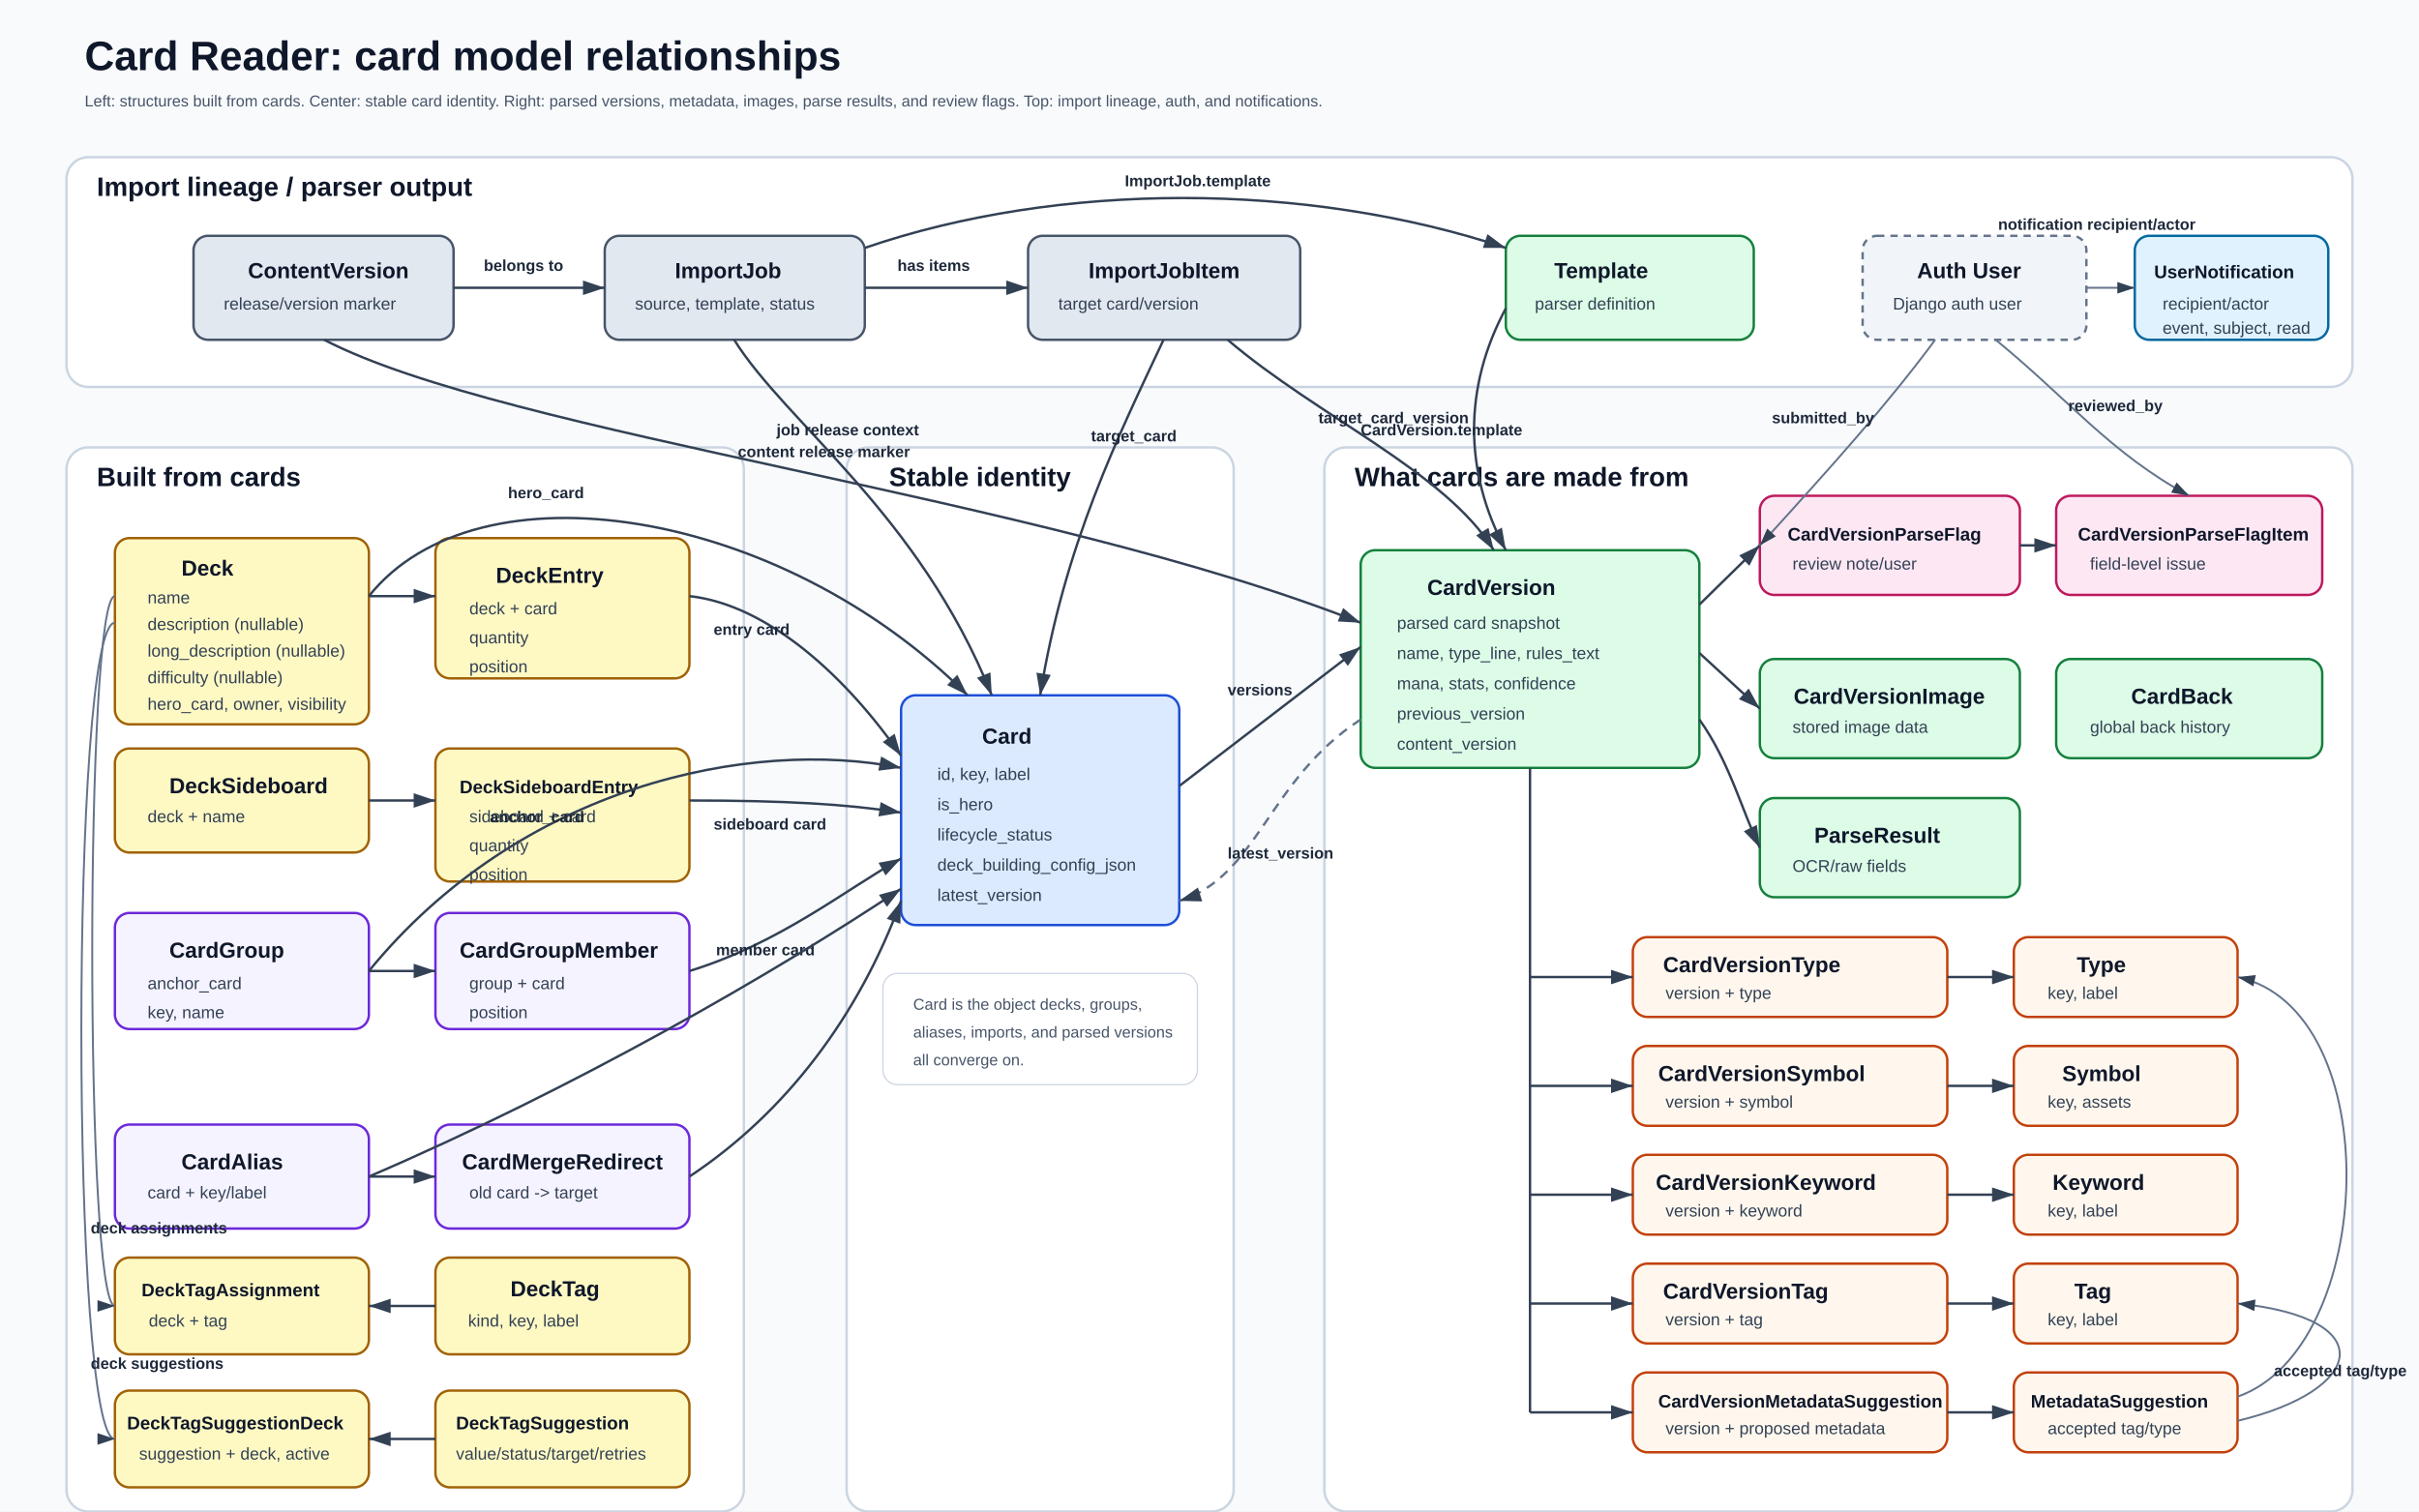
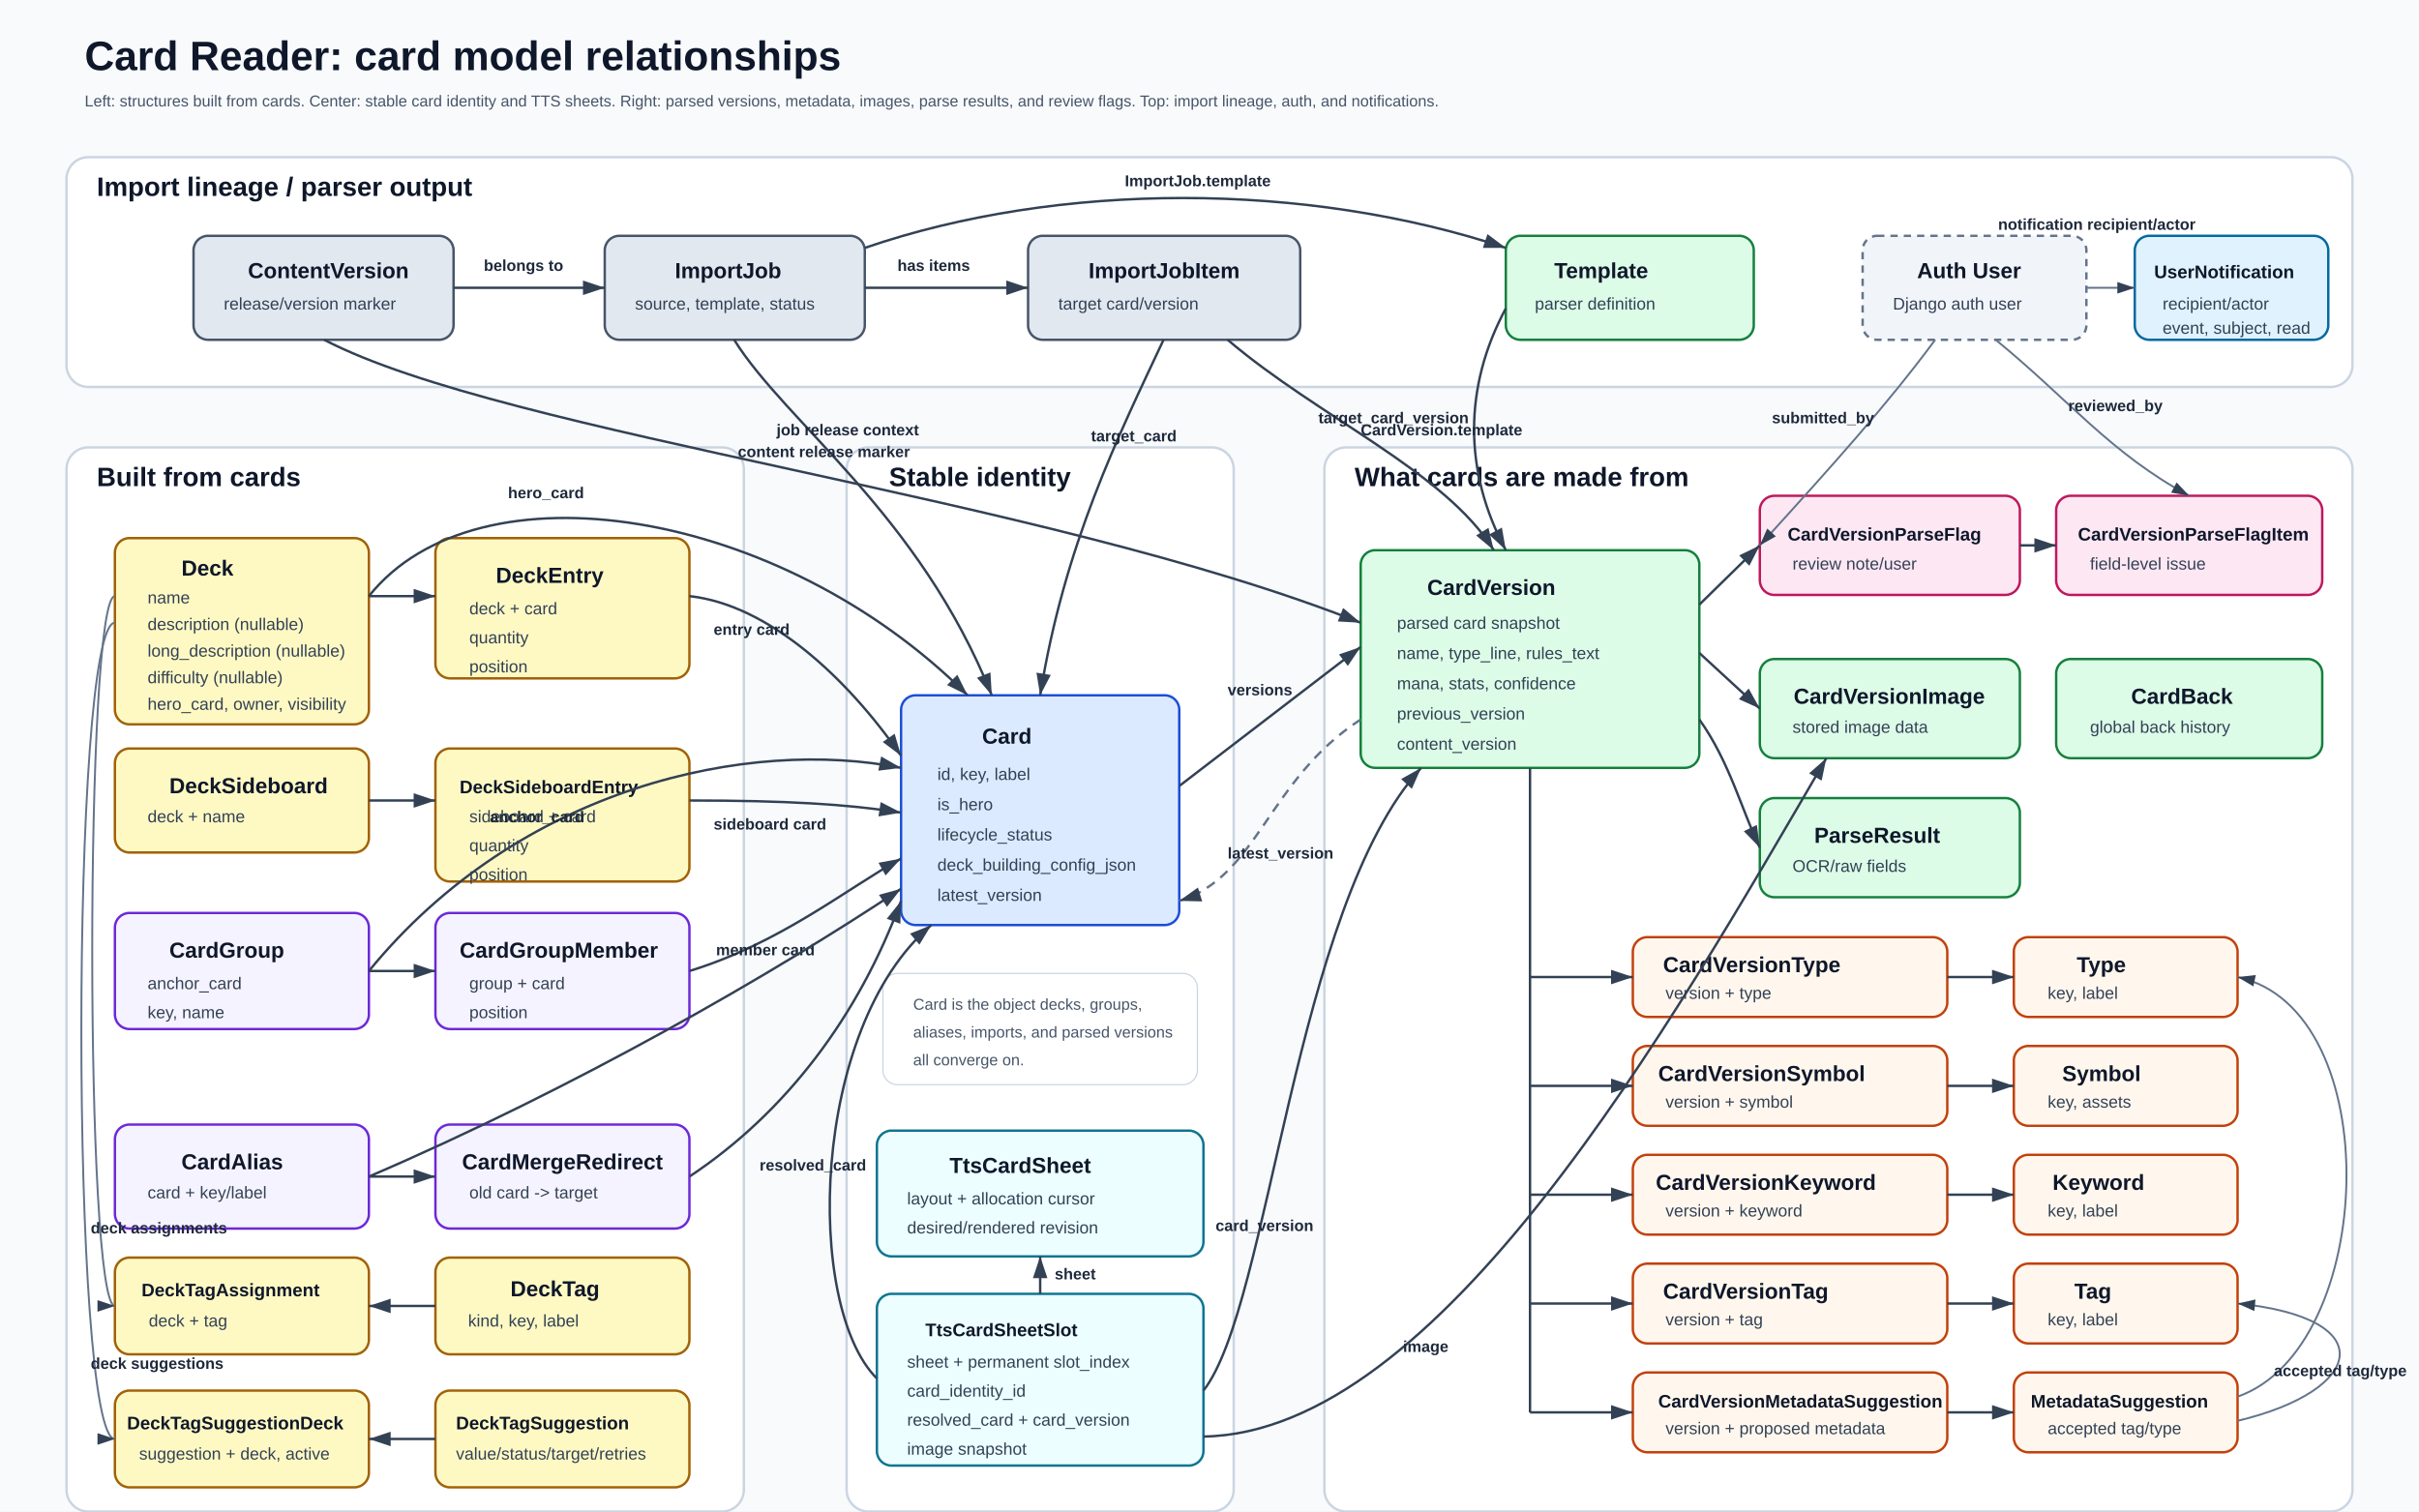
<svg xmlns="http://www.w3.org/2000/svg" width="2000" height="1250" viewBox="0 0 2000 1250" role="img" aria-labelledby="title desc">
  <defs>
    <marker id="arrow" markerWidth="10" markerHeight="10" refX="9" refY="3" orient="auto" markerUnits="strokeWidth">
      <path d="M0,0 L0,6 L9,3 z" fill="#334155" />
    </marker>
    <style>
      .bg { fill: #f8fafc; }
      .band { fill: #ffffff; stroke: #cbd5e1; stroke-width: 2; rx: 18; }
      .band-title { font: 700 22px Arial, sans-serif; fill: #0f172a; }
      .box { fill: #ffffff; stroke: #334155; stroke-width: 2; rx: 12; }
      .card { fill: #dbeafe; stroke: #1d4ed8; }
      .left { fill: #fef9c3; stroke: #a16207; }
      .group { fill: #f5f3ff; stroke: #6d28d9; }
      .version { fill: #dcfce7; stroke: #15803d; }
      .meta { fill: #fff7ed; stroke: #c2410c; }
      .review { fill: #fce7f3; stroke: #be185d; }
      .notify { fill: #e0f2fe; stroke: #0369a1; }
+       .tts { fill: #ecfeff; stroke: #0e7490; }
      .import { fill: #e2e8f0; stroke: #475569; }
      .external { fill: #f1f5f9; stroke: #64748b; stroke-dasharray: 6 5; }
      .title { font: 700 18px Arial, sans-serif; fill: #0f172a; }
      .title-small { font: 700 15px Arial, sans-serif; fill: #0f172a; }
      .field { font: 14px Arial, sans-serif; fill: #334155; }
      .small { font: 13px Arial, sans-serif; fill: #475569; }
      .label { font: 13px Arial, sans-serif; fill: #1e293b; font-weight: 700; }
      .bus { stroke: #334155; stroke-width: 2; fill: none; }
      .line { stroke: #334155; stroke-width: 2; fill: none; marker-end: url(#arrow); }
      .soft { stroke: #64748b; stroke-width: 2; fill: none; stroke-dasharray: 8 6; marker-end: url(#arrow); }
      .thin { stroke: #64748b; stroke-width: 1.6; fill: none; marker-end: url(#arrow); }
    </style>
  </defs>
  <rect class="bg" width="2000" height="1250" />
  <text x="70" y="58" style="font: 800 34px Arial, sans-serif; fill: #0f172a;">Card Reader: card model relationships</text>
-   <text x="70" y="88" class="small">Left: structures built from cards. Center: stable card identity. Right: parsed versions, metadata, images, parse results, and review flags. Top: import lineage, auth, and notifications.</text>
+   <text x="70" y="88" class="small">Left: structures built from cards. Center: stable card identity and TTS sheets. Right: parsed versions, metadata, images, parse results, and review flags. Top: import lineage, auth, and notifications.</text>
  <rect class="band" x="55" y="130" width="1890" height="190" />
  <text class="band-title" x="80" y="162">Import lineage / parser output</text>
  <rect class="box import" x="160" y="195" width="215" height="86" />
  <text class="title" x="205" y="230">ContentVersion</text>
  <text class="field" x="185" y="256">release/version marker</text>
  <rect class="box import" x="500" y="195" width="215" height="86" />
  <text class="title" x="558" y="230">ImportJob</text>
  <text class="field" x="525" y="256">source, template, status</text>
  <rect class="box import" x="850" y="195" width="225" height="86" />
  <text class="title" x="900" y="230">ImportJobItem</text>
  <text class="field" x="875" y="256">target card/version</text>
  <rect class="box version" x="1245" y="195" width="205" height="86" />
  <text class="title" x="1285" y="230">Template</text>
  <text class="field" x="1269" y="256">parser definition</text>
  <rect class="box external" x="1540" y="195" width="185" height="86" />
  <text class="title" x="1585" y="230">Auth User</text>
  <text class="field" x="1565" y="256">Django auth user</text>
  <rect class="box notify" x="1765" y="195" width="160" height="86" />
  <text class="title-small" x="1781" y="230">UserNotification</text>
  <text class="field" x="1788" y="256">recipient/actor</text>
  <text class="field" x="1788" y="276">event, subject, read</text>
  <rect class="band" x="55" y="370" width="560" height="880" />
  <text class="band-title" x="80" y="402">Built from cards</text>
  <rect class="box left" x="95" y="445" width="210" height="154" />
  <text class="title" x="150" y="476">Deck</text>
  <text class="field" x="122" y="499">name</text>
  <text class="field" x="122" y="521">description (nullable)</text>
  <text class="field" x="122" y="543">long_description (nullable)</text>
  <text class="field" x="122" y="565">difficulty (nullable)</text>
  <text class="field" x="122" y="587">hero_card, owner, visibility</text>
  <rect class="box left" x="360" y="445" width="210" height="116" />
  <text class="title" x="410" y="482">DeckEntry</text>
  <text class="field" x="388" y="508">deck + card</text>
  <text class="field" x="388" y="532">quantity</text>
  <text class="field" x="388" y="556">position</text>
  <rect class="box left" x="95" y="619" width="210" height="86" />
  <text class="title" x="140" y="656">DeckSideboard</text>
  <text class="field" x="122" y="680">deck + name</text>
  <rect class="box left" x="360" y="619" width="210" height="110" />
  <text class="title-small" x="380" y="656">DeckSideboardEntry</text>
  <text class="field" x="388" y="680">sideboard + card</text>
  <text class="field" x="388" y="704">quantity</text>
  <text class="field" x="388" y="728">position</text>
  <rect class="box group" x="95" y="755" width="210" height="96" />
  <text class="title" x="140" y="792">CardGroup</text>
  <text class="field" x="122" y="818">anchor_card</text>
  <text class="field" x="122" y="842">key, name</text>
  <rect class="box group" x="360" y="755" width="210" height="96" />
  <text class="title" x="380" y="792">CardGroupMember</text>
  <text class="field" x="388" y="818">group + card</text>
  <text class="field" x="388" y="842">position</text>
  <rect class="box group" x="95" y="930" width="210" height="86" />
  <text class="title" x="150" y="967">CardAlias</text>
  <text class="field" x="122" y="991">card + key/label</text>
  <rect class="box group" x="360" y="930" width="210" height="86" />
  <text class="title" x="382" y="967">CardMergeRedirect</text>
  <text class="field" x="388" y="991">old card -&gt; target</text>
  <rect class="box left" x="95" y="1040" width="210" height="80" />
  <text class="title-small" x="117" y="1072">DeckTagAssignment</text>
  <text class="field" x="123" y="1097">deck + tag</text>
  <rect class="box left" x="360" y="1040" width="210" height="80" />
  <text class="title" x="422" y="1072">DeckTag</text>
  <text class="field" x="387" y="1097">kind, key, label</text>
  <rect class="box left" x="95" y="1150" width="210" height="80" />
  <text class="title-small" x="105" y="1182">DeckTagSuggestionDeck</text>
  <text class="field" x="115" y="1207">suggestion + deck, active</text>
  <rect class="box left" x="360" y="1150" width="210" height="80" />
  <text class="title-small" x="377" y="1182">DeckTagSuggestion</text>
  <text class="field" x="377" y="1207">value/status/target/retries</text>
  <rect class="band" x="700" y="370" width="320" height="880" />
  <text class="band-title" x="735" y="402">Stable identity</text>
  <rect class="box card" x="745" y="575" width="230" height="190" />
  <text class="title" x="812" y="615">Card</text>
  <text class="field" x="775" y="645">id, key, label</text>
  <text class="field" x="775" y="670">is_hero</text>
  <text class="field" x="775" y="695">lifecycle_status</text>
  <text class="field" x="775" y="720">deck_building_config_json</text>
  <text class="field" x="775" y="745">latest_version</text>
  <rect x="730" y="805" width="260" height="92" fill="#ffffff" stroke="#cbd5e1" rx="12" />
  <text x="755" y="835" class="small">Card is the object decks, groups,</text>
  <text x="755" y="858" class="small">aliases, imports, and parsed versions</text>
  <text x="755" y="881" class="small">all converge on.</text>
+   <rect class="box tts" x="725" y="935" width="270" height="104" />
+   <text class="title" x="785" y="970">TtsCardSheet</text>
+   <text class="field" x="750" y="996">layout + allocation cursor</text>
+   <text class="field" x="750" y="1020">desired/rendered revision</text>
+   <rect class="box tts" x="725" y="1070" width="270" height="142" />
+   <text class="title-small" x="765" y="1105">TtsCardSheetSlot</text>
+   <text class="field" x="750" y="1131">sheet + permanent slot_index</text>
+   <text class="field" x="750" y="1155">card_identity_id</text>
+   <text class="field" x="750" y="1179">resolved_card + card_version</text>
+   <text class="field" x="750" y="1203">image snapshot</text>
  <rect class="band" x="1095" y="370" width="850" height="880" />
  <text class="band-title" x="1120" y="402">What cards are made from</text>
  <rect class="box version" x="1125" y="455" width="280" height="180" />
  <text class="title" x="1180" y="492">CardVersion</text>
  <text class="field" x="1155" y="520">parsed card snapshot</text>
  <text class="field" x="1155" y="545">name, type_line, rules_text</text>
  <text class="field" x="1155" y="570">mana, stats, confidence</text>
  <text class="field" x="1155" y="595">previous_version</text>
  <text class="field" x="1155" y="620">content_version</text>
  <rect class="box review" x="1455" y="410" width="215" height="82" />
  <text class="title-small" x="1478" y="447">CardVersionParseFlag</text>
  <text class="field" x="1482" y="471">review note/user</text>
  <rect class="box review" x="1700" y="410" width="220" height="82" />
  <text class="title-small" x="1718" y="447">CardVersionParseFlagItem</text>
  <text class="field" x="1728" y="471">field-level issue</text>
  <rect class="box version" x="1455" y="545" width="215" height="82" />
  <text class="title" x="1483" y="582">CardVersionImage</text>
  <text class="field" x="1482" y="606">stored image data</text>
  <rect class="box version" x="1700" y="545" width="220" height="82" />
  <text class="title" x="1762" y="582">CardBack</text>
  <text class="field" x="1728" y="606">global back history</text>
  <rect class="box version" x="1455" y="660" width="215" height="82" />
  <text class="title" x="1500" y="697">ParseResult</text>
  <text class="field" x="1482" y="721">OCR/raw fields</text>
  <rect class="box meta" x="1350" y="775" width="260" height="66" />
  <text class="title" x="1375" y="804">CardVersionType</text>
  <text class="field" x="1377" y="826">version + type</text>
  <rect class="box meta" x="1350" y="865" width="260" height="66" />
  <text class="title" x="1371" y="894">CardVersionSymbol</text>
  <text class="field" x="1377" y="916">version + symbol</text>
  <rect class="box meta" x="1350" y="955" width="260" height="66" />
  <text class="title" x="1369" y="984">CardVersionKeyword</text>
  <text class="field" x="1377" y="1006">version + keyword</text>
  <rect class="box meta" x="1350" y="1045" width="260" height="66" />
  <text class="title" x="1375" y="1074">CardVersionTag</text>
  <text class="field" x="1377" y="1096">version + tag</text>
  <rect class="box meta" x="1350" y="1135" width="260" height="66" />
  <text class="title-small" x="1371" y="1164">CardVersionMetadataSuggestion</text>
  <text class="field" x="1377" y="1186">version + proposed metadata</text>
  <rect class="box meta" x="1665" y="775" width="185" height="66" />
  <text class="title" x="1717" y="804">Type</text>
  <text class="field" x="1693" y="826">key, label</text>
  <rect class="box meta" x="1665" y="865" width="185" height="66" />
  <text class="title" x="1705" y="894">Symbol</text>
  <text class="field" x="1693" y="916">key, assets</text>
  <rect class="box meta" x="1665" y="955" width="185" height="66" />
  <text class="title" x="1697" y="984">Keyword</text>
  <text class="field" x="1693" y="1006">key, label</text>
  <rect class="box meta" x="1665" y="1045" width="185" height="66" />
  <text class="title" x="1715" y="1074">Tag</text>
  <text class="field" x="1693" y="1096">key, label</text>
  <rect class="box meta" x="1665" y="1135" width="185" height="66" />
  <text class="title-small" x="1679" y="1164">MetadataSuggestion</text>
  <text class="field" x="1693" y="1186">accepted tag/type</text>
  <path class="line" d="M375 238 L500 238" />
  <text class="label" x="400" y="224">belongs to</text>
  <path class="line" d="M715 238 L850 238" />
  <text class="label" x="742" y="224">has items</text>
  <path class="line" d="M715 205 C875 150, 1080 150, 1245 205" />
  <text class="label" x="930" y="154">ImportJob.template</text>
  <path class="line" d="M607 281 C650 350, 760 425, 820 575" />
  <text class="label" x="642" y="360">job release context</text>
  <path class="line" d="M962 281 C925 360, 880 450, 860 575" />
  <text class="label" x="902" y="365">target_card</text>
  <path class="line" d="M1015 281 C1090 345, 1195 390, 1235 455" />
  <text class="label" x="1090" y="350">target_card_version</text>
  <path class="line" d="M268 281 C420 360, 860 410, 1125 515" />
  <text class="label" x="610" y="378">content release marker</text>
  <path class="line" d="M1245 255 C1210 320, 1210 390, 1245 455" />
  <text class="label" x="1125" y="360">CardVersion.template</text>
  <path class="thin" d="M1725 238 L1765 238" />
  <text class="label" x="1652" y="190">notification recipient/actor</text>
  <path class="line" d="M305 493 L360 493" />
  <path class="line" d="M305 662 L360 662" />
  <path class="line" d="M305 803 L360 803" />
  <path class="line" d="M305 973 L360 973" />
  <path class="line" d="M360 1080 L305 1080" />
  <path class="line" d="M360 1190 L305 1190" />
  <path class="thin" d="M95 493 C70 493, 70 1080, 95 1080" />
  <text class="label" x="75" y="1020">deck assignments</text>
  <path class="thin" d="M95 515 C58 515, 58 1190, 95 1190" />
  <text class="label" x="75" y="1132">deck suggestions</text>
  <path class="line" d="M570 493 C635 500, 700 560, 745 625" />
  <text class="label" x="590" y="525">entry card</text>
  <path class="line" d="M570 662 C650 662, 700 665, 745 672" />
  <text class="label" x="590" y="686">sideboard card</text>
  <path class="line" d="M570 803 C645 780, 700 735, 745 710" />
  <text class="label" x="592" y="790">member card</text>
  <path class="line" d="M305 493 C395 380, 645 420, 800 575" />
  <text class="label" x="420" y="412">hero_card</text>
  <path class="line" d="M305 803 C430 650, 620 610, 745 635" />
  <text class="label" x="405" y="680">anchor_card</text>
  <path class="line" d="M305 973 C475 900, 640 805, 745 735" />
  <path class="line" d="M570 973 C650 920, 710 840, 745 745" />
  <path class="line" d="M975 650 L1125 535" />
  <text class="label" x="1015" y="575">versions</text>
  <path class="soft" d="M1125 595 C1048 645, 1040 725, 975 745" />
  <text class="label" x="1015" y="710">latest_version</text>
+   <path class="line" d="M860 1070 L860 1039" />
+   <text class="label" x="872" y="1058">sheet</text>
+   <path class="line" d="M725 1140 C665 1080, 670 850, 770 765" />
+   <text class="label" x="628" y="968">resolved_card</text>
+   <path class="line" d="M995 1150 C1050 1080, 1070 750, 1175 635" />
+   <text class="label" x="1005" y="1018">card_version</text>
+   <path class="line" d="M995 1188 C1190 1185, 1380 850, 1510 627" />
+   <text class="label" x="1160" y="1118">image</text>
  <path class="line" d="M1405 500 L1455 451" />
  <path class="line" d="M1405 540 L1455 586" />
  <path class="line" d="M1405 595 C1430 630, 1440 670, 1455 701" />
  <path class="line" d="M1670 451 L1700 451" />
  <path class="bus" d="M1265 635 L1265 1168" />
  <path class="line" d="M1265 808 L1350 808" />
  <path class="line" d="M1265 898 L1350 898" />
  <path class="line" d="M1265 988 L1350 988" />
  <path class="line" d="M1265 1078 L1350 1078" />
  <path class="line" d="M1265 1168 L1350 1168" />
  <path class="line" d="M1610 808 L1665 808" />
  <path class="line" d="M1610 898 L1665 898" />
  <path class="line" d="M1610 988 L1665 988" />
  <path class="line" d="M1610 1078 L1665 1078" />
  <path class="line" d="M1610 1168 L1665 1168" />
  <path class="thin" d="M1850 1155 C1965 1115, 1975 835, 1850 808" />
  <path class="thin" d="M1850 1175 C1955 1150, 1970 1090, 1850 1078" />
  <text class="label" x="1880" y="1138">accepted tag/type</text>
  <path class="thin" d="M1600 281 C1560 335, 1515 385, 1455 451" />
  <text class="label" x="1465" y="350">submitted_by</text>
  <path class="thin" d="M1650 281 C1710 330, 1745 375, 1810 410" />
  <text class="label" x="1710" y="340">reviewed_by</text>
</svg>
